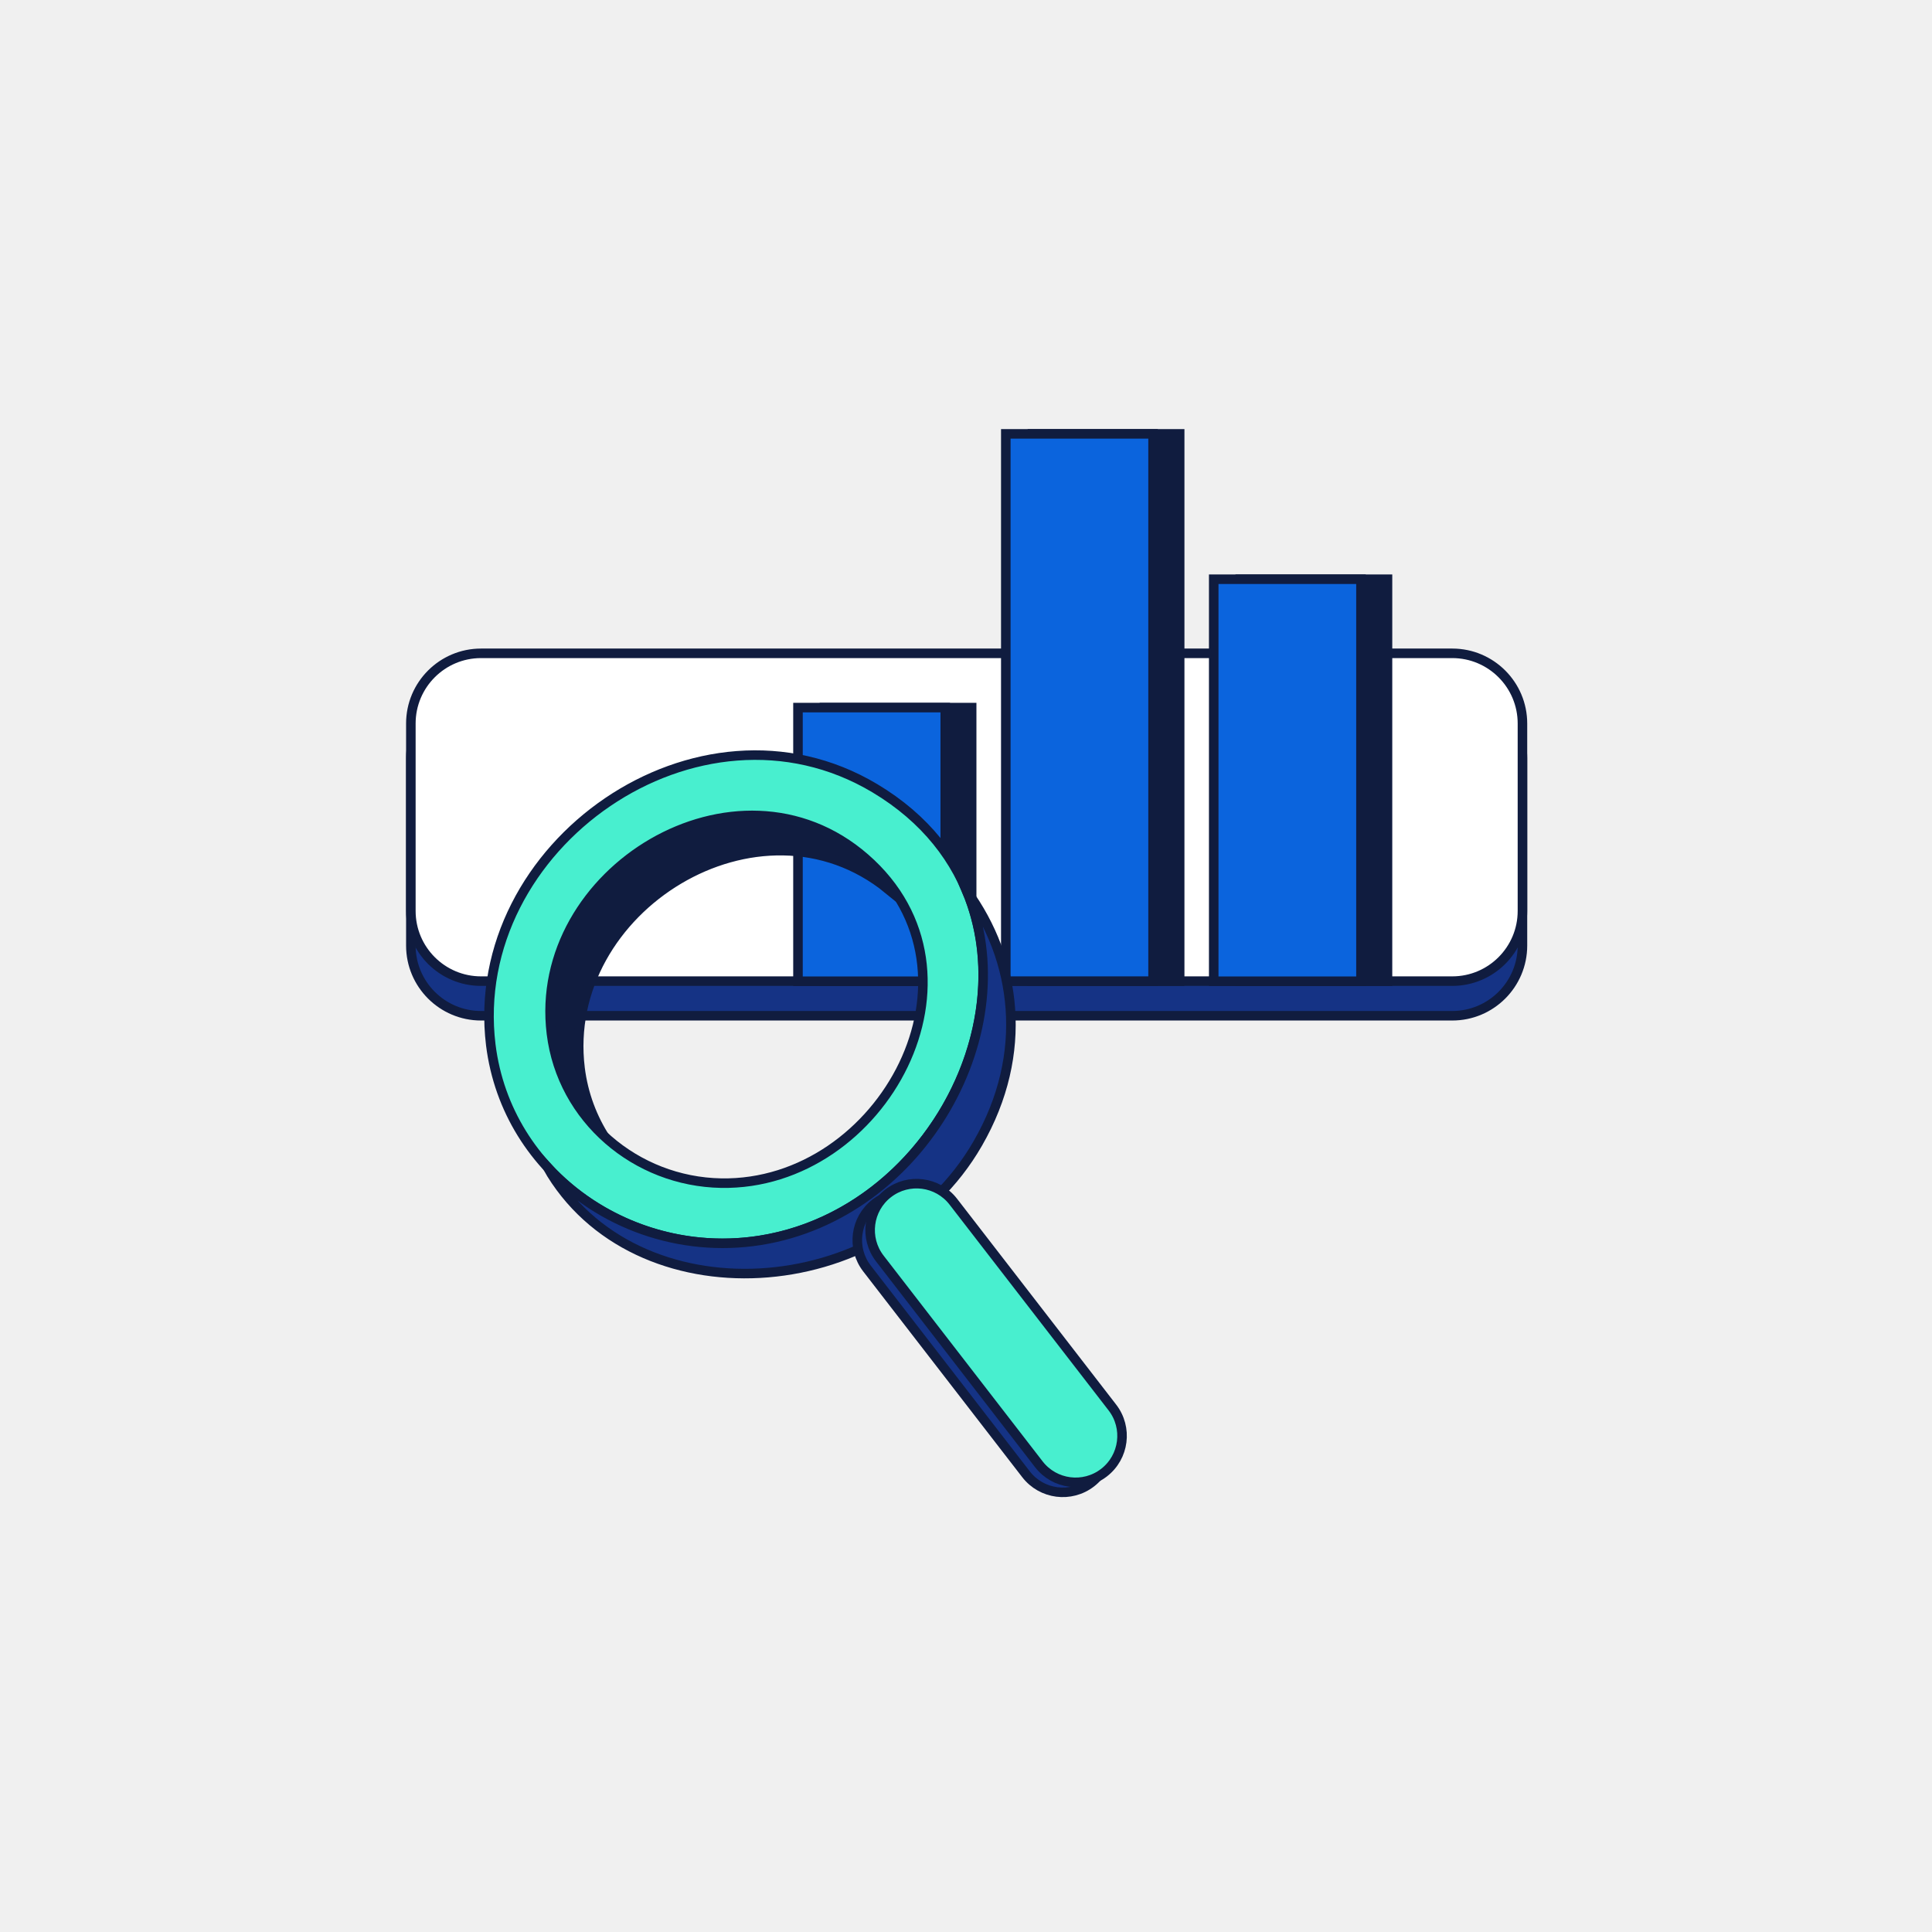
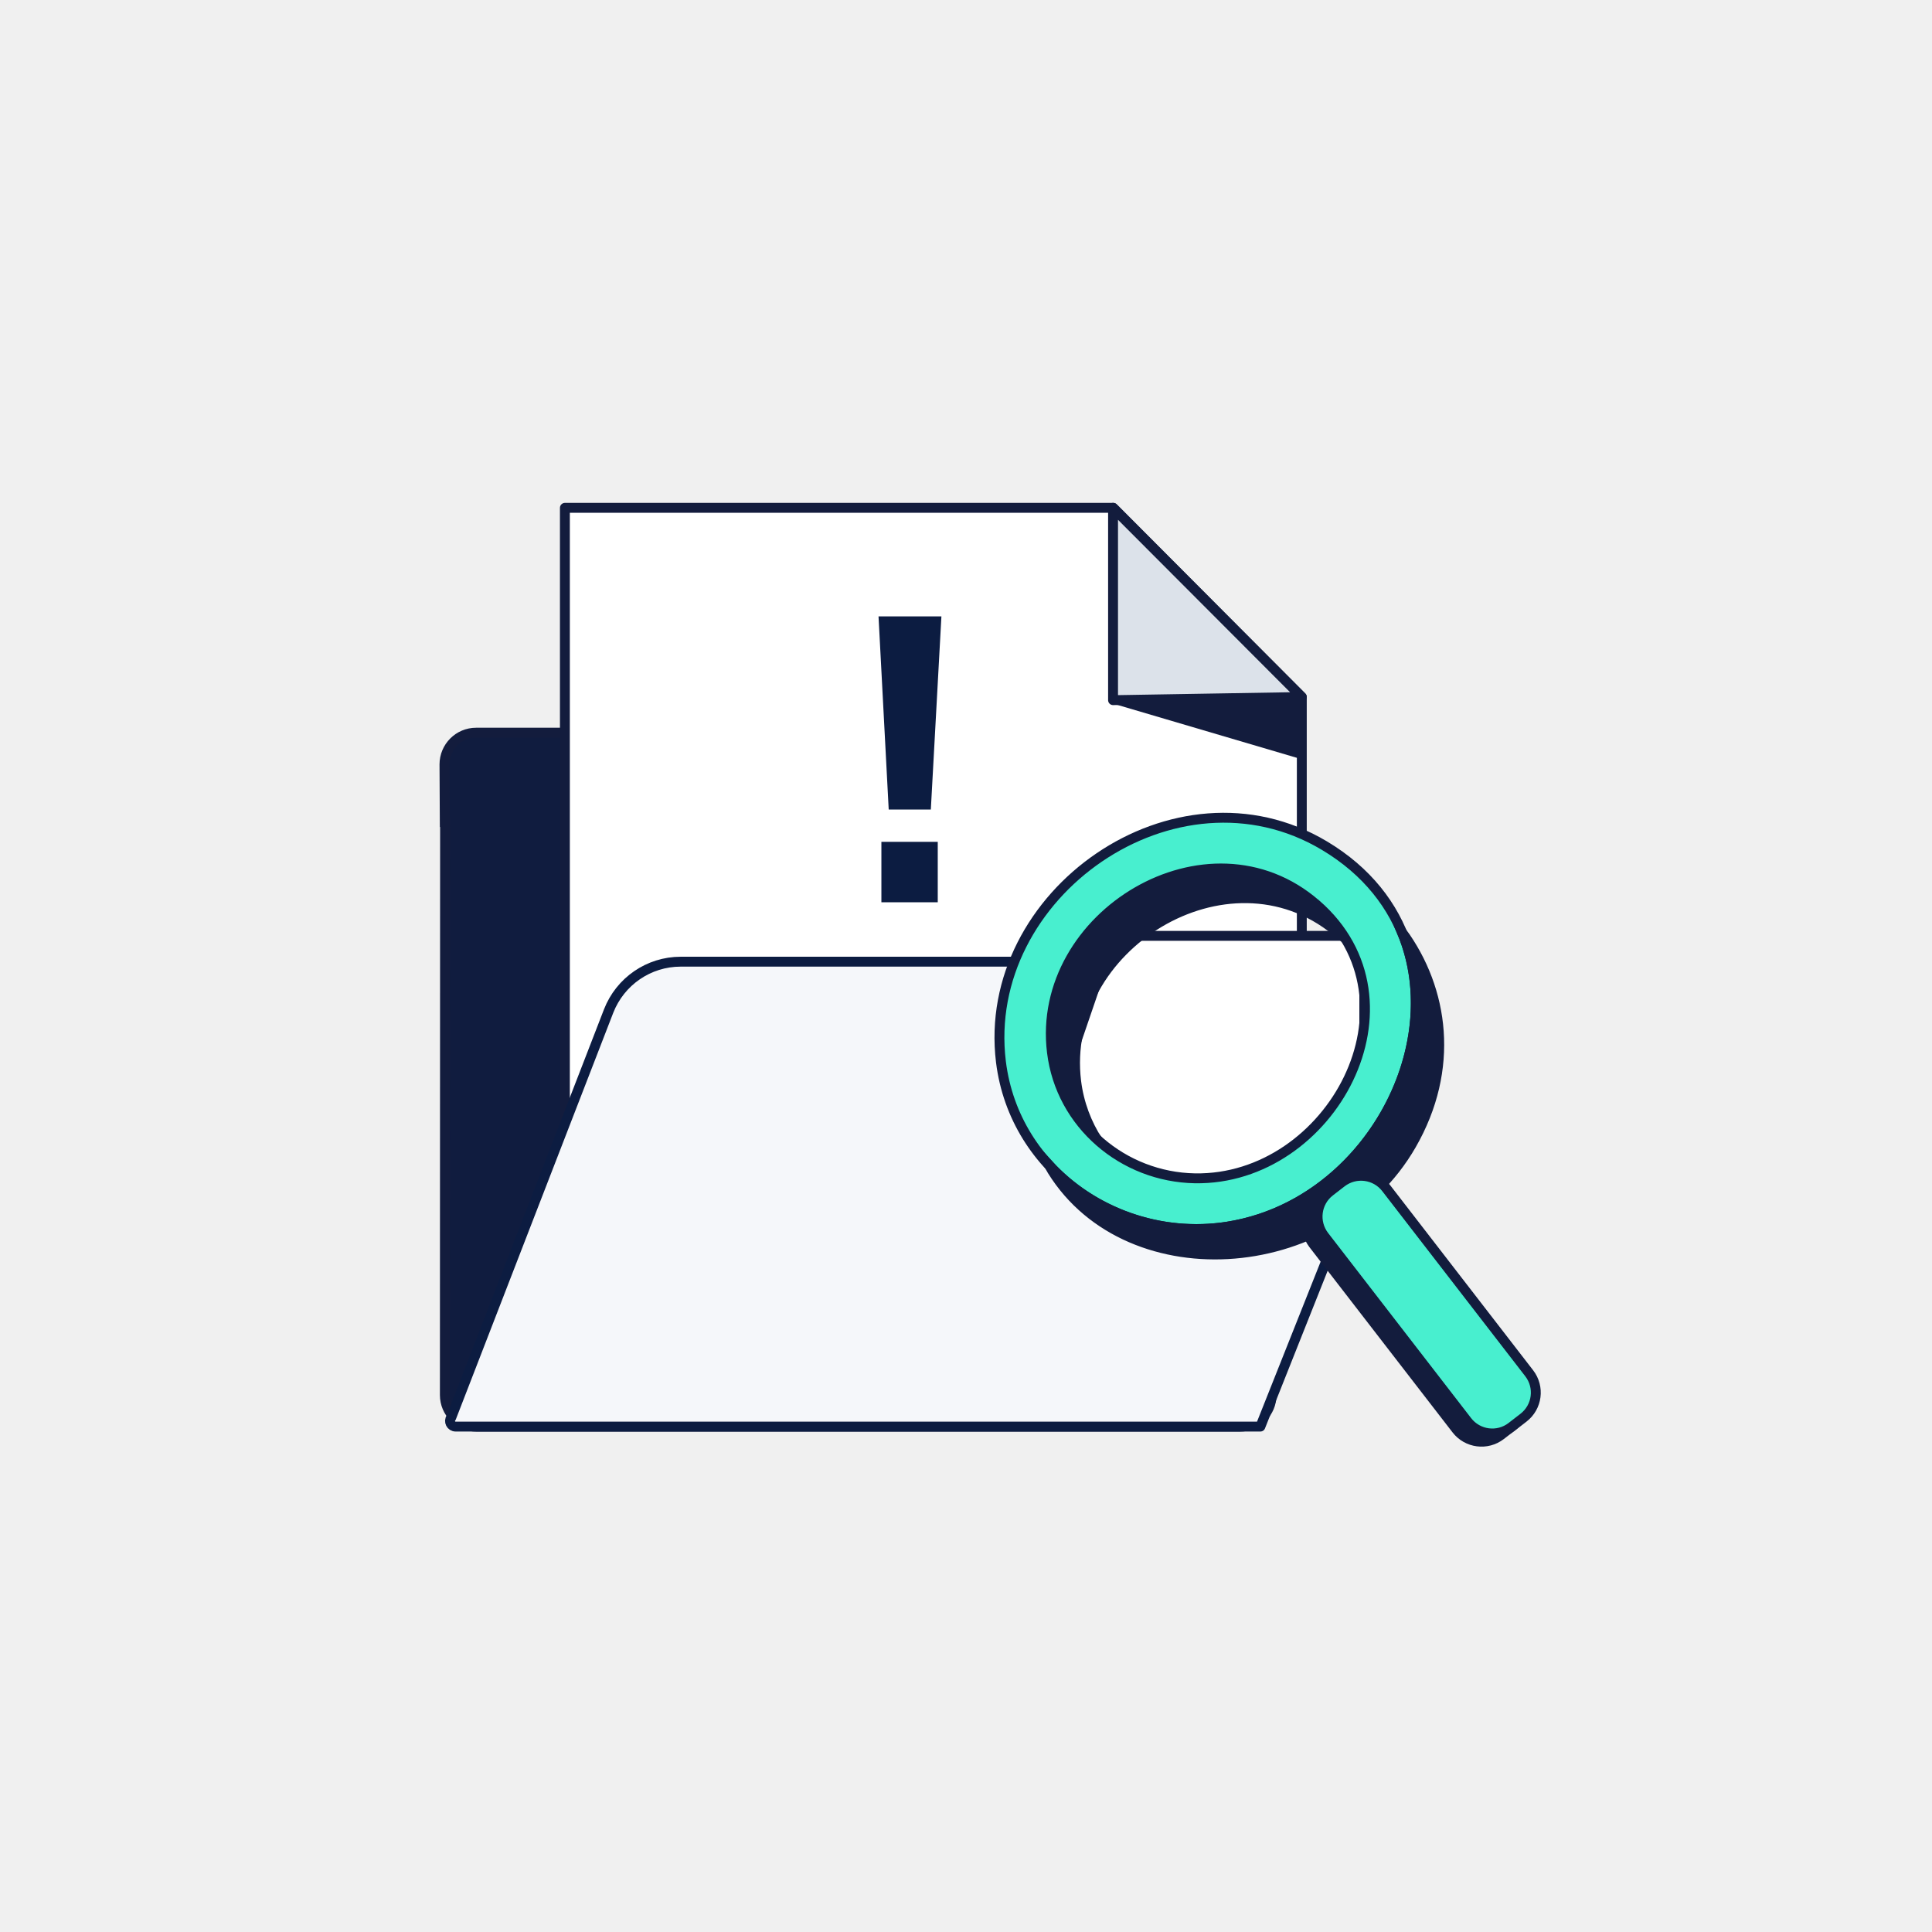
<svg xmlns="http://www.w3.org/2000/svg" width="345" height="345" viewBox="0 0 345 345" fill="none">
-   <path d="M259.331 122.848H85.902C78.979 122.848 73.367 128.46 73.367 135.383V168.849C73.367 175.772 78.979 181.384 85.902 181.384H259.331C266.254 181.384 271.866 175.772 271.866 168.849V135.383C271.866 128.46 266.254 122.848 259.331 122.848Z" fill="#153385" stroke="#101C3F" stroke-width="1.703" stroke-miterlimit="10" />
-   <path d="M259.331 116.665H85.902C78.979 116.665 73.367 122.278 73.367 129.2V162.667C73.367 169.59 78.979 175.202 85.902 175.202H259.331C266.254 175.202 271.866 169.59 271.866 162.667V129.2C271.866 122.278 266.254 116.665 259.331 116.665Z" fill="white" stroke="#101C3F" stroke-width="1.703" stroke-miterlimit="10" />
-   <path d="M184.36 175.202H210.656V77.477H184.36V175.202Z" fill="#101C3F" stroke="#101C3F" stroke-width="1.703" stroke-miterlimit="10" />
-   <path d="M179.608 175.202H205.904V77.477H179.608V175.202Z" fill="#0B64DD" stroke="#101C3F" stroke-width="1.703" stroke-miterlimit="10" />
-   <path d="M221.471 175.219H247.767V103.432H221.471V175.219Z" fill="#101C3F" stroke="#101C3F" stroke-width="1.703" stroke-miterlimit="10" />
-   <path d="M216.736 175.219H243.032V103.432H216.736V175.219Z" fill="#0B64DD" stroke="#101C3F" stroke-width="1.703" stroke-miterlimit="10" />
-   <path d="M147.215 175.219H173.511V126.356H147.215V175.219Z" fill="#101C3F" stroke="#101C3F" stroke-width="1.703" stroke-miterlimit="10" />
-   <path d="M142.497 175.219H168.793V126.356H142.497V175.219Z" fill="#0B64DD" stroke="#101C3F" stroke-width="1.703" stroke-miterlimit="10" />
-   <path d="M121.719 147.782C136.893 142.195 150.978 148.156 158.625 158.801C135.735 140.152 100.055 162.156 103.58 190.751C104.159 195.418 105.794 199.693 108.213 203.406C102.933 198.926 99.203 192.386 98.369 183.735C96.853 168.1 107.157 153.146 121.702 147.782H121.719Z" fill="#101C3F" stroke="#101C3F" stroke-width="1.703" stroke-miterlimit="10" />
-   <path d="M87.639 186.579C90.534 209.912 113.033 225.103 135.735 221.493C173.187 215.549 192.569 162.463 156.207 140.748C124.733 121.945 83.296 150.949 87.639 186.579ZM154.453 153.215C178.143 173.839 157.621 211.785 128.77 211.274C113.561 211.002 100.345 199.829 98.471 184.569C94.894 155.582 131.563 133.288 154.453 153.215Z" fill="#48EFCF" stroke="#101C3F" stroke-width="1.703" stroke-miterlimit="10" />
-   <path d="M135.735 221.493C164.842 216.86 183.014 183.786 172.608 159.073C181.464 171.234 183.934 188.043 174.583 204.223C157.927 233.108 113.186 235.629 97.721 208.379C107.003 218.495 121.31 223.775 135.718 221.493H135.735Z" fill="#153385" stroke="#101C3F" stroke-width="1.703" stroke-miterlimit="10" />
-   <path d="M183.219 263.266C186.021 266.89 191.23 267.557 194.854 264.756C198.479 261.955 199.146 256.746 196.345 253.121L167.943 216.374C165.141 212.749 159.932 212.082 156.308 214.883C152.684 217.684 152.016 222.893 154.818 226.518L183.219 263.266Z" fill="#153385" stroke="#101C3F" stroke-width="1.703" stroke-miterlimit="10" />
-   <path d="M185.511 261.481C188.313 265.106 193.522 265.773 197.146 262.972C200.771 260.17 201.438 254.961 198.637 251.337L170.235 214.589C167.433 210.965 162.224 210.297 158.6 213.099C154.976 215.9 154.308 221.109 157.11 224.733L185.511 261.481Z" fill="#48EFCF" stroke="#101C3F" stroke-width="1.703" stroke-miterlimit="10" />
+   <g clip-path="url(#clip0_3602_14960)">
+     <path d="M227.116 145.297L227.063 249.116C227.063 252.224 224.539 254.766 221.413 254.766H85.09C81.982 254.766 79.439 252.241 79.439 249.116L79.475 146.798H79.422L79.369 136.505C79.369 133.379 81.894 130.837 85.019 130.837H126.017C128.665 130.837 130.96 132.673 131.525 135.251C132.09 137.829 134.386 139.665 137.034 139.665H221.466C224.574 139.665 227.116 142.19 227.116 145.315V145.297Z" fill="#101C3F" stroke="#131C3D" stroke-width="1.766" stroke-miterlimit="10" />
+     <path d="M232.466 124.463L198.813 90.686H100.874V230.242H232.466V124.463Z" fill="white" stroke="#131C3D" stroke-width="1.766" stroke-linecap="round" stroke-linejoin="round" />
+     <path d="M198.76 90.686V125.028L232.466 124.463L198.76 90.686Z" fill="#DCE2EA" stroke="#131C3D" stroke-width="1.766" stroke-linejoin="round" />
+     <path d="M198.76 125.646L232.466 135.586V125.028L198.76 125.646Z" fill="#131C3D" />
+     <path d="M80.57 253.159L108.678 180.557C110.744 175.242 115.847 171.729 121.55 171.729H245.338C251.447 171.729 255.614 177.891 253.371 183.558L225.068 254.748H81.364C80.534 254.748 80.075 253.812 80.552 253.141H80.57V253.159Z" fill="#F5F7FA" stroke="#0C1C41" stroke-width="1.766" stroke-linecap="round" stroke-linejoin="round" />
+     <path d="M158.698 144.556L156.88 110.073H168.109L166.22 144.556H158.716H158.698ZM157.392 150.329H167.456V161.117H157.392V150.329Z" fill="#0C1C41" />
+     <path d="M243.643 206.053L222.596 216.17C213.857 220.372 203.369 218.147 197.083 210.767L187.549 199.537L198.637 167.121H243.625V206.053H243.643Z" fill="white" stroke="#131C3D" stroke-width="1.766" stroke-miterlimit="10" />
+     <path d="M207.447 156.915C220.23 152.201 232.095 157.233 238.54 166.202C219.259 150.488 189.208 169.027 192.175 193.128C192.669 197.065 194.046 200.667 196.077 203.792C191.627 200.014 188.485 194.505 187.778 187.213C186.507 174.042 195.176 161.435 207.447 156.915Z" fill="#131C3D" stroke="#131C3D" stroke-width="1.766" stroke-miterlimit="10" />
+     <path d="M178.738 189.615C181.175 209.284 200.12 222.067 219.259 219.03C250.811 214.016 267.143 169.292 236.492 151C209.972 135.163 175.066 159.599 178.738 189.615ZM235.026 161.488C254.978 178.862 237.71 210.82 213.38 210.414C200.561 210.184 189.42 200.773 187.849 187.902C184.847 163.483 215.728 144.715 235.009 161.488H235.026Z" fill="#48EFCF" stroke="#131C3D" stroke-width="1.766" stroke-miterlimit="10" />
+     <path d="M219.259 219.03C243.784 215.128 259.092 187.267 250.334 166.432C257.803 176.673 259.869 190.833 252.012 204.464C237.975 228.794 200.279 230.93 187.266 207.977C195.088 216.505 207.147 220.955 219.295 219.03H219.259Z" fill="#131C3D" stroke="#131C3D" stroke-width="1.766" stroke-miterlimit="10" />
+     <path d="M268.008 256.267L270.109 254.643C272.581 252.736 273.04 249.187 271.134 246.697L245.585 213.627C243.678 211.155 240.129 210.696 237.657 212.603L235.556 214.228C233.084 216.134 232.625 219.683 234.532 222.173L260.081 255.243C261.988 257.715 265.536 258.174 268.008 256.267Z" fill="#131C3D" stroke="#131C3D" stroke-width="1.766" stroke-miterlimit="10" />
+     <path d="M269.95 254.784L272.052 253.159C274.523 251.252 274.982 247.703 273.076 245.232L247.527 212.161C245.62 209.69 242.071 209.23 239.582 211.137L237.481 212.762C235.009 214.669 234.55 218.217 236.457 220.707L262.005 253.777C263.912 256.249 267.461 256.708 269.933 254.801L269.95 254.784Z" fill="#48EFCF" stroke="#131C3D" stroke-width="1.766" stroke-miterlimit="10" />
+   </g>
+   <defs>
+     <clipPath id="clip0_3602_14960">
+       <rect width="225" height="225" fill="white" transform="translate(60 60)" />
+     </clipPath>
+   </defs>
</svg>
